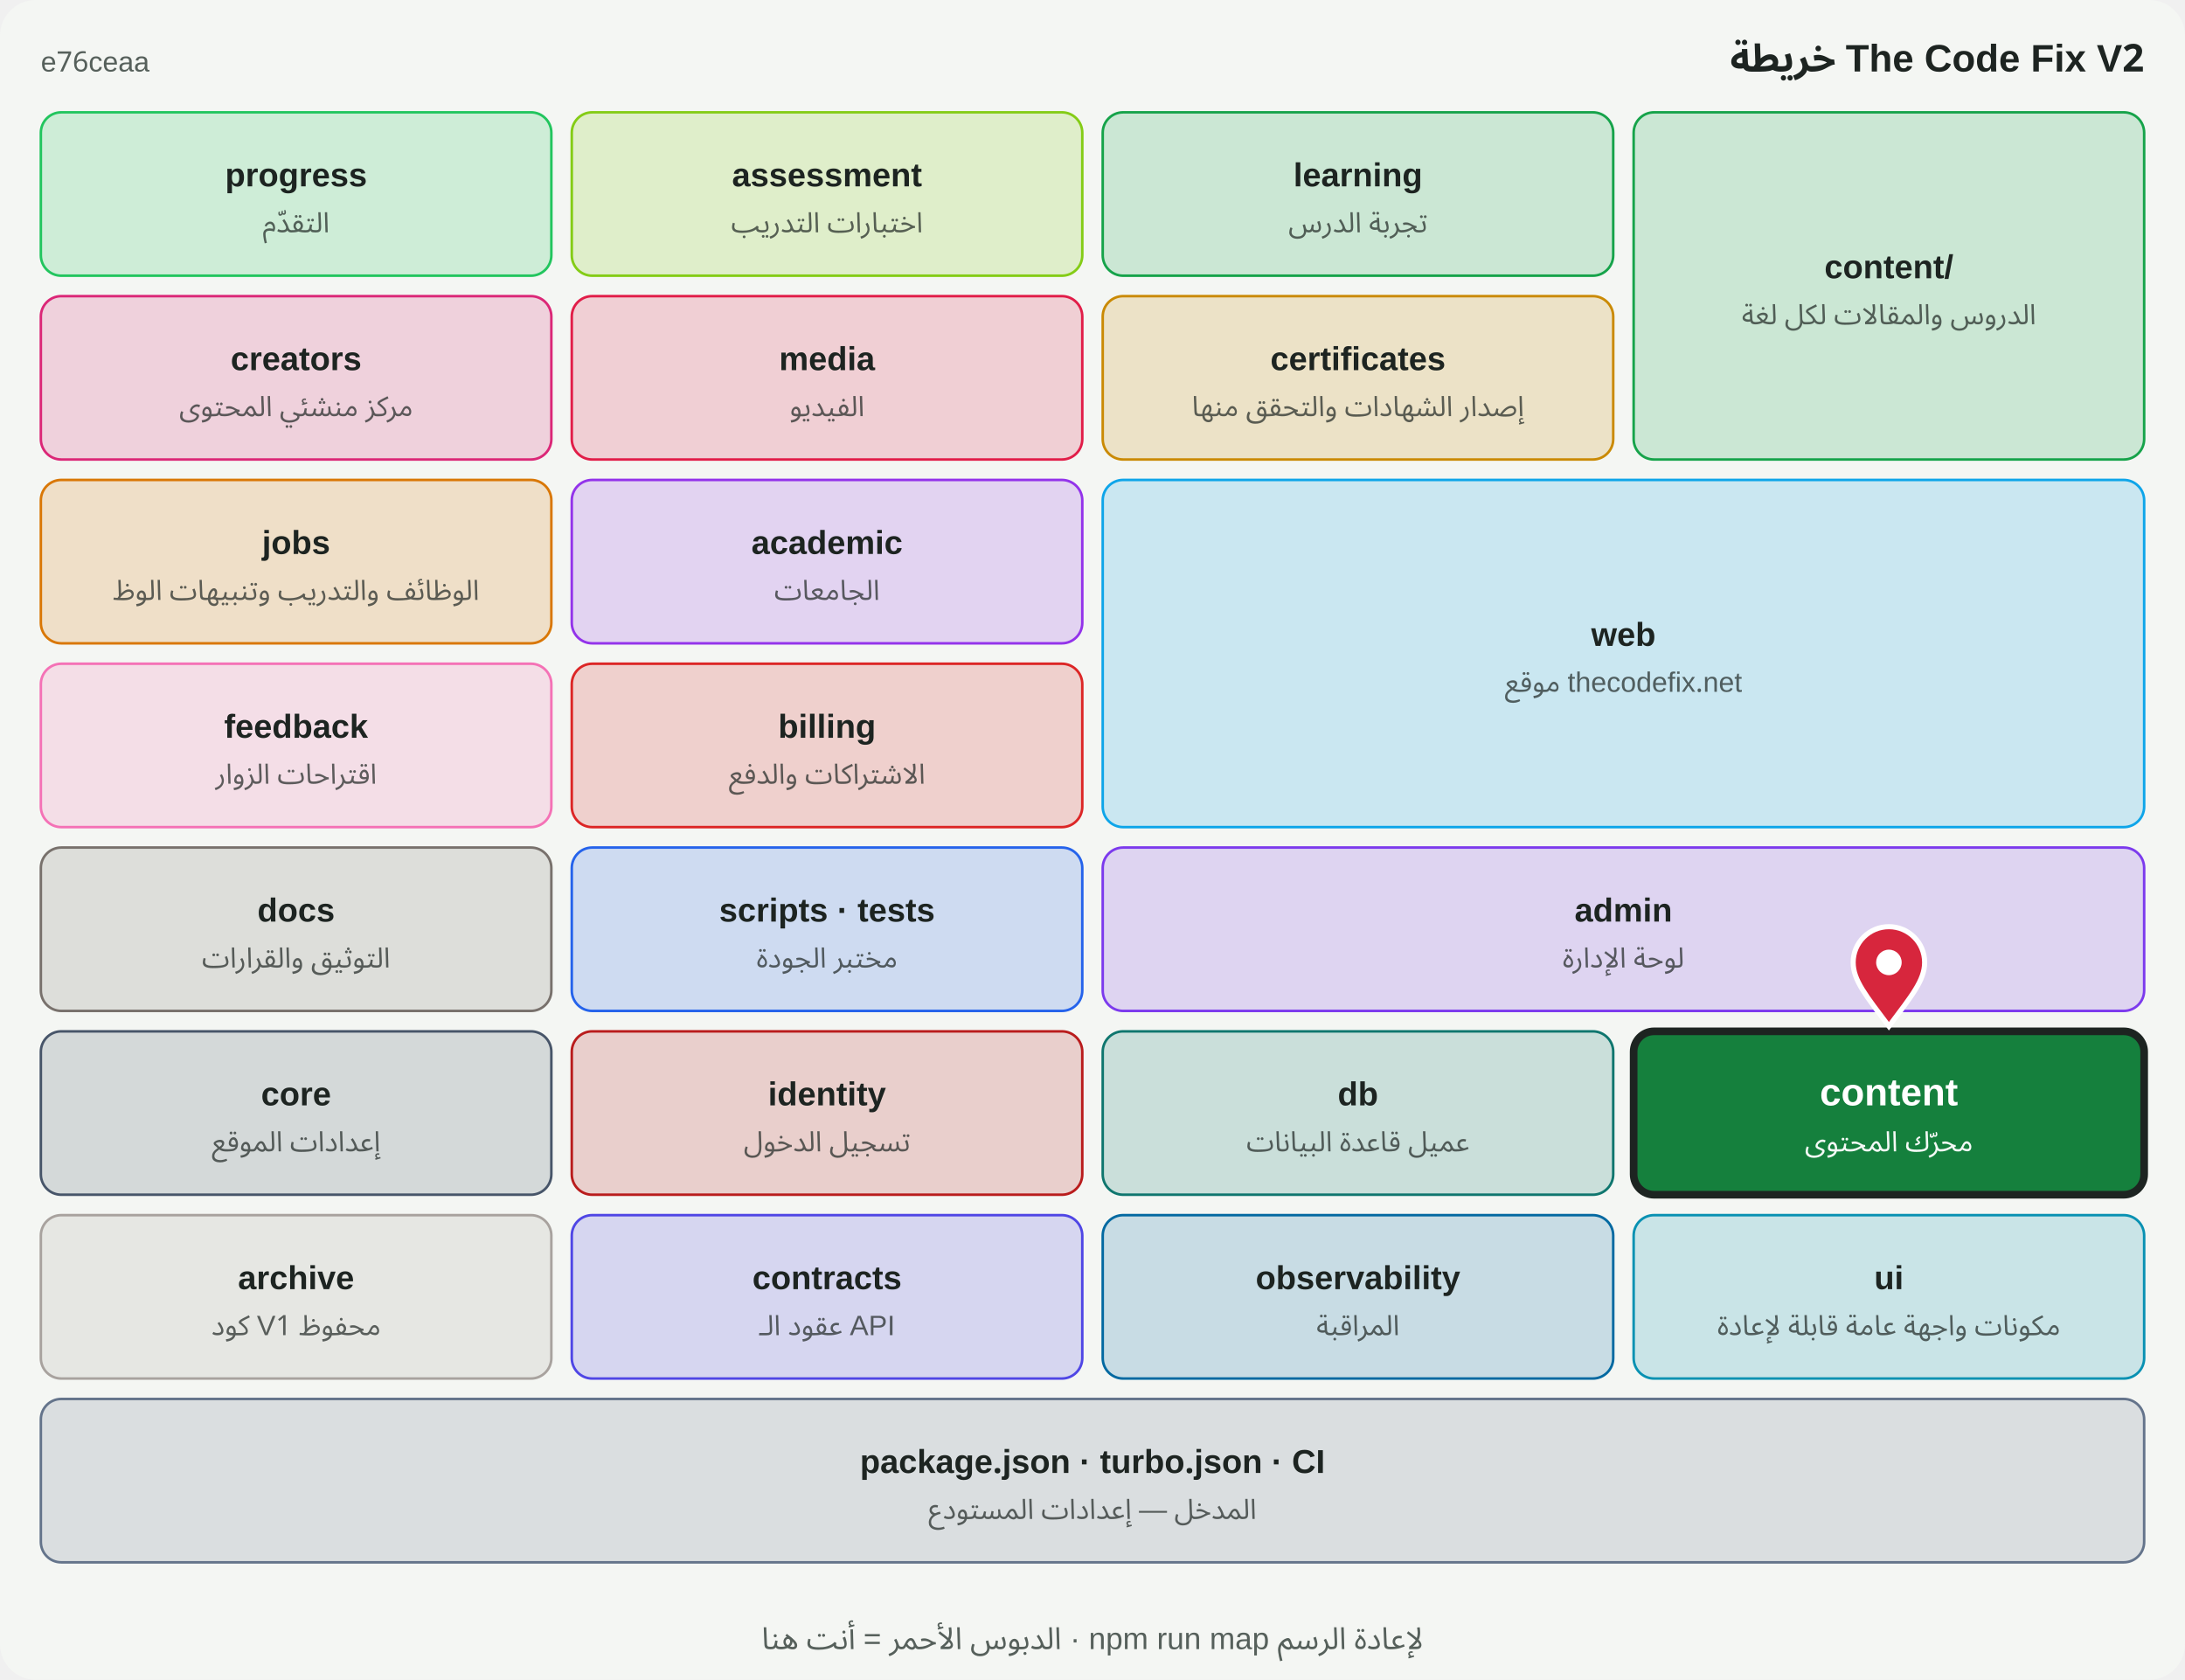
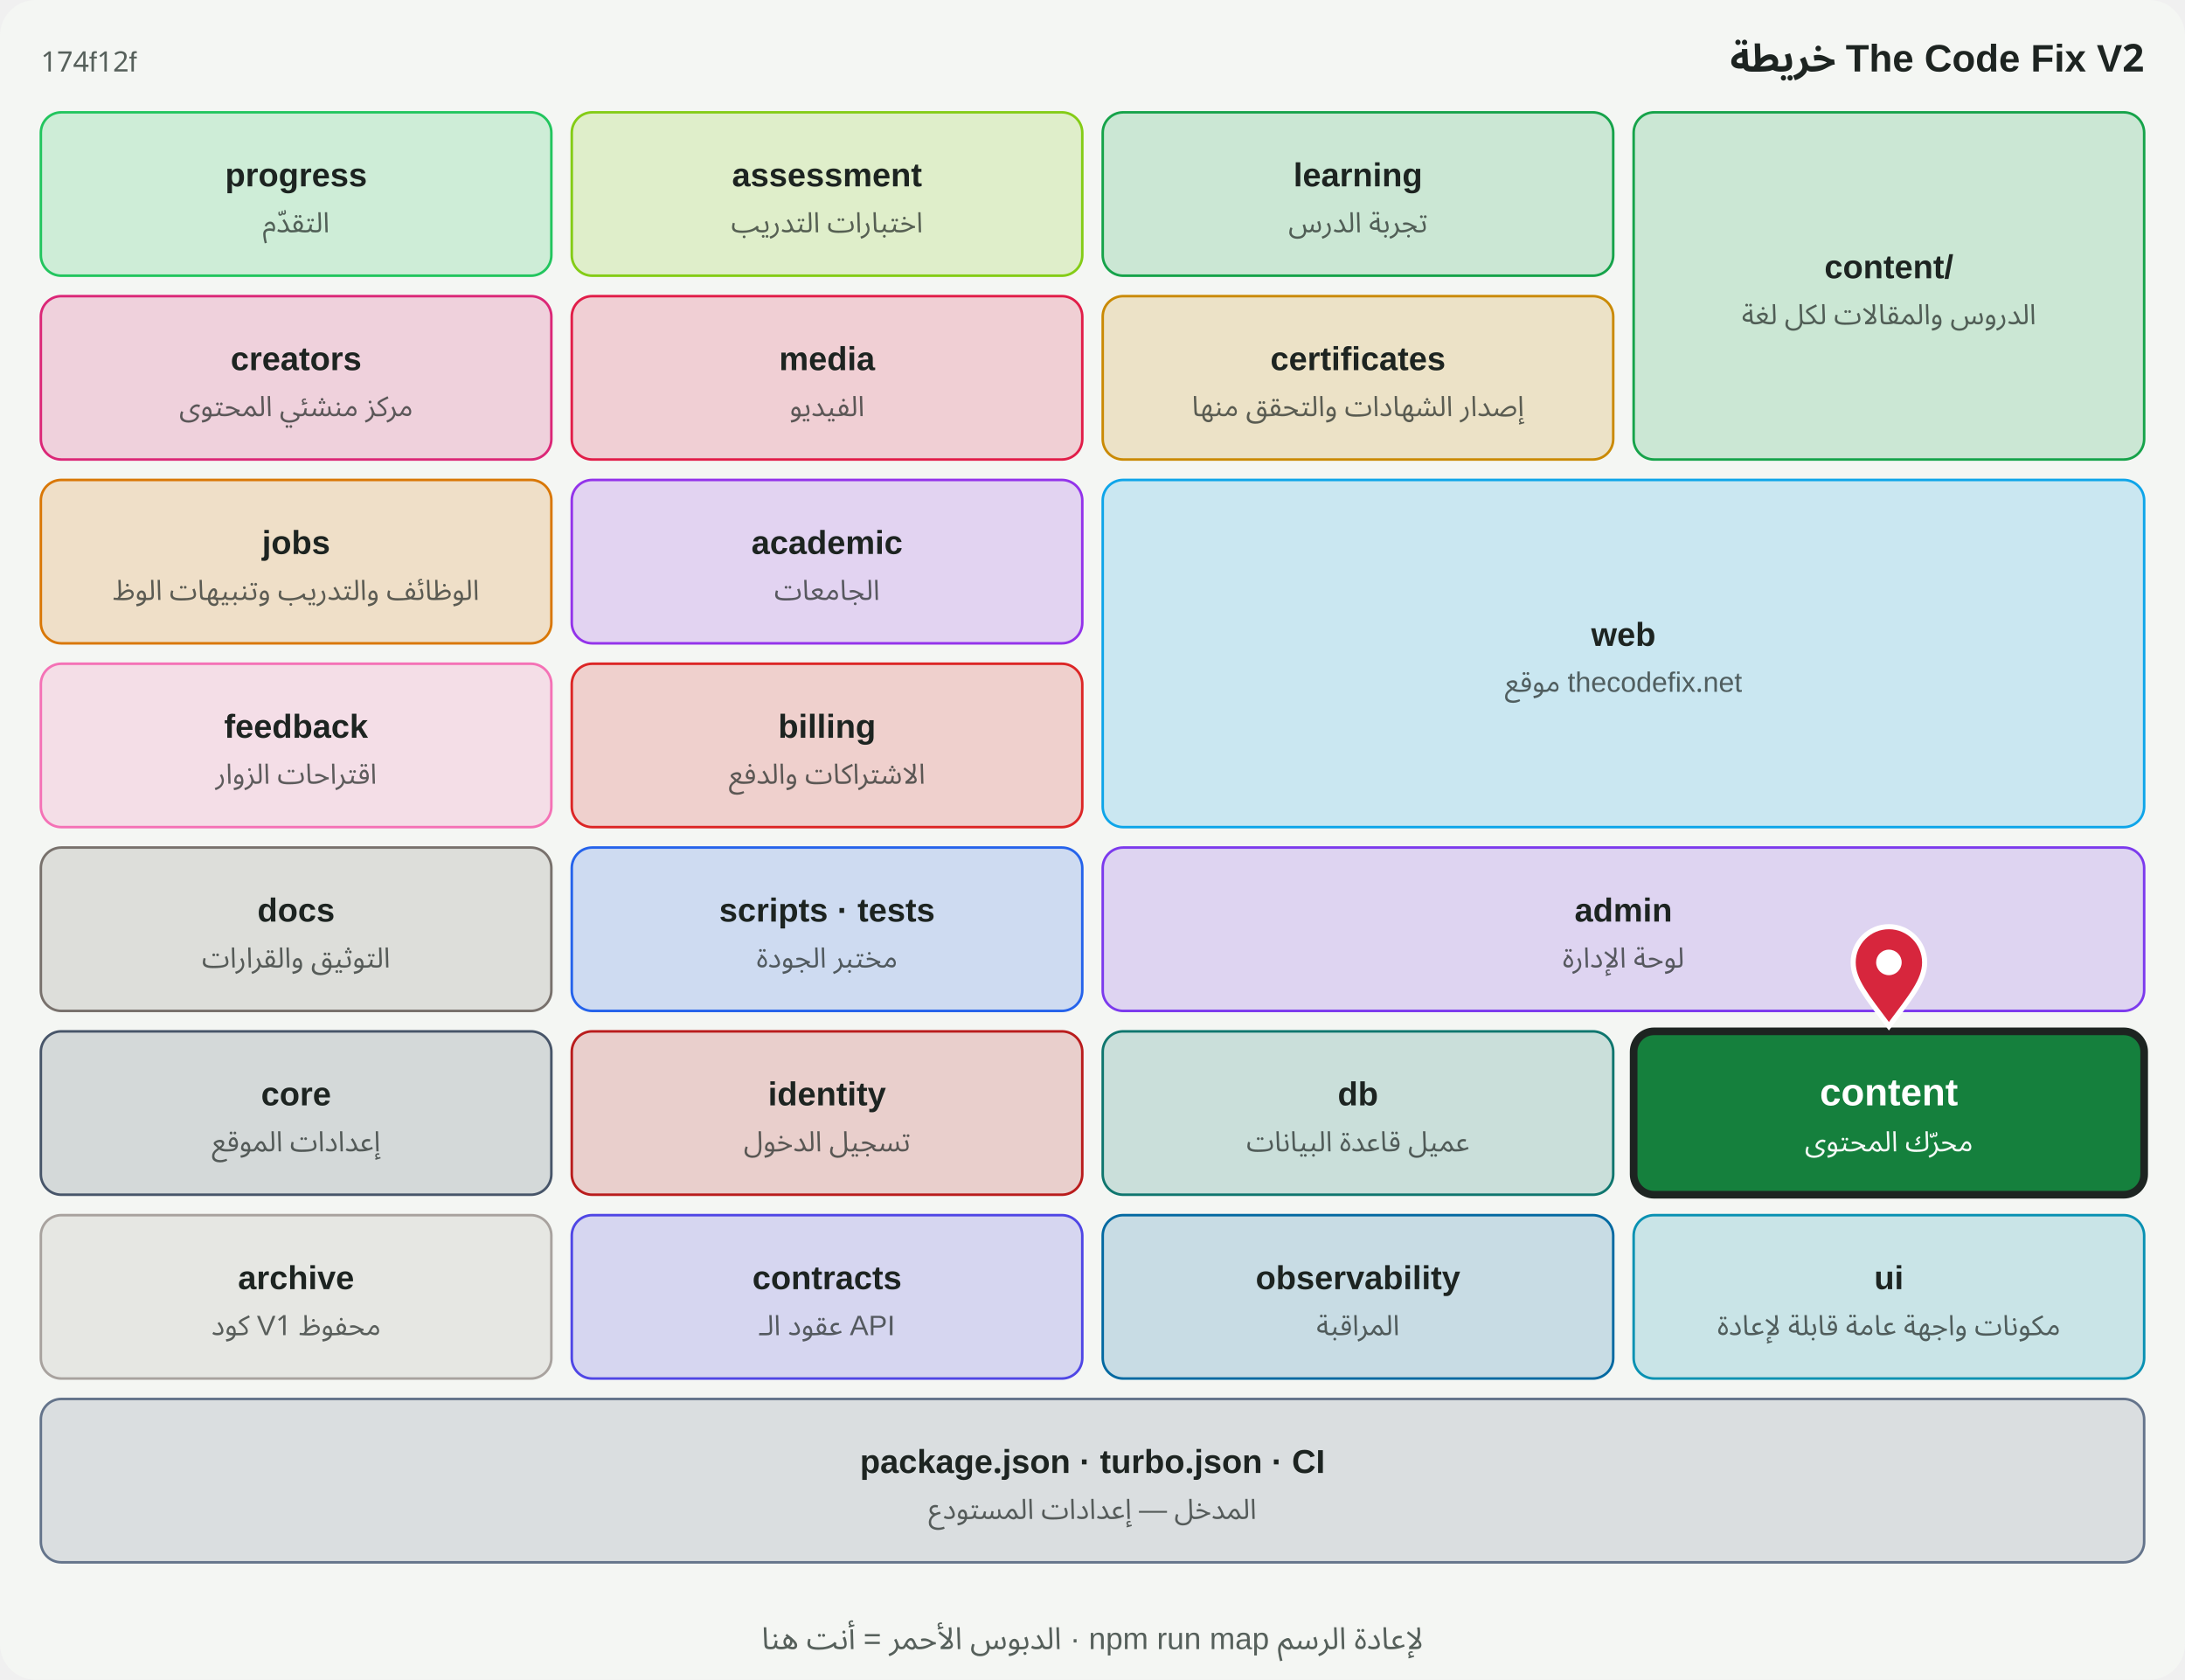
<svg xmlns="http://www.w3.org/2000/svg" viewBox="0 0 856 658" width="856" height="658" font-family="'Segoe UI', Tahoma, 'Noto Sans Arabic', Arial, sans-serif" role="img" aria-label="خريطة مشروع The Code Fix — محرّك المحتوى (@tcf/content)">
  <rect width="856" height="658" rx="14" fill="#f4f6f3" />
  <text x="840" y="28" text-anchor="end" font-size="15" font-weight="700" fill="#1d2421">خريطة The Code Fix V2</text>
-   <text x="16" y="28" font-size="11" fill="#56605b">e76ceaa</text>
+   <text x="16" y="28" font-size="11" fill="#56605b">174f12f</text>
  <g>
    <rect x="640" y="44" width="200" height="136" rx="8" fill="#16a34a" fill-opacity="0.18" stroke="#16a34a" stroke-width="1" />
    <text x="740" y="109" text-anchor="middle" font-size="13" font-weight="600" fill="#1d2421">content/</text>
    <text x="740" y="127" text-anchor="middle" font-size="11" fill="#1d2421" fill-opacity="0.7">الدروس والمقالات لكل لغة</text>
  </g>
  <g>
    <rect x="432" y="44" width="200" height="64" rx="8" fill="#16a34a" fill-opacity="0.18" stroke="#16a34a" stroke-width="1" />
    <text x="532" y="73" text-anchor="middle" font-size="13" font-weight="600" fill="#1d2421">learning</text>
    <text x="532" y="91" text-anchor="middle" font-size="11" fill="#1d2421" fill-opacity="0.7">تجربة الدرس</text>
  </g>
  <g>
    <rect x="224" y="44" width="200" height="64" rx="8" fill="#84cc16" fill-opacity="0.18" stroke="#84cc16" stroke-width="1" />
    <text x="324" y="73" text-anchor="middle" font-size="13" font-weight="600" fill="#1d2421">assessment</text>
    <text x="324" y="91" text-anchor="middle" font-size="11" fill="#1d2421" fill-opacity="0.7">اختبارات التدريب</text>
  </g>
  <g>
    <rect x="16" y="44" width="200" height="64" rx="8" fill="#22c55e" fill-opacity="0.18" stroke="#22c55e" stroke-width="1" />
    <text x="116" y="73" text-anchor="middle" font-size="13" font-weight="600" fill="#1d2421">progress</text>
    <text x="116" y="91" text-anchor="middle" font-size="11" fill="#1d2421" fill-opacity="0.7">التقدّم</text>
  </g>
  <g>
    <rect x="432" y="116" width="200" height="64" rx="8" fill="#ca8a04" fill-opacity="0.18" stroke="#ca8a04" stroke-width="1" />
    <text x="532" y="145" text-anchor="middle" font-size="13" font-weight="600" fill="#1d2421">certificates</text>
    <text x="532" y="163" text-anchor="middle" font-size="11" fill="#1d2421" fill-opacity="0.7">إصدار الشهادات والتحقق منها</text>
  </g>
  <g>
    <rect x="224" y="116" width="200" height="64" rx="8" fill="#e11d48" fill-opacity="0.18" stroke="#e11d48" stroke-width="1" />
    <text x="324" y="145" text-anchor="middle" font-size="13" font-weight="600" fill="#1d2421">media</text>
    <text x="324" y="163" text-anchor="middle" font-size="11" fill="#1d2421" fill-opacity="0.7">الفيديو</text>
  </g>
  <g>
    <rect x="16" y="116" width="200" height="64" rx="8" fill="#db2777" fill-opacity="0.18" stroke="#db2777" stroke-width="1" />
    <text x="116" y="145" text-anchor="middle" font-size="13" font-weight="600" fill="#1d2421">creators</text>
    <text x="116" y="163" text-anchor="middle" font-size="11" fill="#1d2421" fill-opacity="0.7">مركز منشئي المحتوى</text>
  </g>
  <g>
    <rect x="432" y="188" width="408" height="136" rx="8" fill="#0ea5e9" fill-opacity="0.18" stroke="#0ea5e9" stroke-width="1" />
    <text x="636" y="253" text-anchor="middle" font-size="13" font-weight="600" fill="#1d2421">web</text>
    <text x="636" y="271" text-anchor="middle" font-size="11" fill="#1d2421" fill-opacity="0.7">موقع thecodefix.net</text>
  </g>
  <g>
    <rect x="224" y="188" width="200" height="64" rx="8" fill="#9333ea" fill-opacity="0.18" stroke="#9333ea" stroke-width="1" />
    <text x="324" y="217" text-anchor="middle" font-size="13" font-weight="600" fill="#1d2421">academic</text>
    <text x="324" y="235" text-anchor="middle" font-size="11" fill="#1d2421" fill-opacity="0.7">الجامعات</text>
  </g>
  <g>
    <rect x="16" y="188" width="200" height="64" rx="8" fill="#d97706" fill-opacity="0.18" stroke="#d97706" stroke-width="1" />
    <text x="116" y="217" text-anchor="middle" font-size="13" font-weight="600" fill="#1d2421">jobs</text>
    <text x="116" y="235" text-anchor="middle" font-size="11" fill="#1d2421" fill-opacity="0.7">الوظائف والتدريب وتنبيهات الوظ</text>
  </g>
  <g>
    <rect x="224" y="260" width="200" height="64" rx="8" fill="#dc2626" fill-opacity="0.18" stroke="#dc2626" stroke-width="1" />
    <text x="324" y="289" text-anchor="middle" font-size="13" font-weight="600" fill="#1d2421">billing</text>
    <text x="324" y="307" text-anchor="middle" font-size="11" fill="#1d2421" fill-opacity="0.7">الاشتراكات والدفع</text>
  </g>
  <g>
    <rect x="16" y="260" width="200" height="64" rx="8" fill="#f472b6" fill-opacity="0.18" stroke="#f472b6" stroke-width="1" />
    <text x="116" y="289" text-anchor="middle" font-size="13" font-weight="600" fill="#1d2421">feedback</text>
    <text x="116" y="307" text-anchor="middle" font-size="11" fill="#1d2421" fill-opacity="0.7">اقتراحات الزوار</text>
  </g>
  <g>
    <rect x="432" y="332" width="408" height="64" rx="8" fill="#7c3aed" fill-opacity="0.18" stroke="#7c3aed" stroke-width="1" />
    <text x="636" y="361" text-anchor="middle" font-size="13" font-weight="600" fill="#1d2421">admin</text>
    <text x="636" y="379" text-anchor="middle" font-size="11" fill="#1d2421" fill-opacity="0.7">لوحة الإدارة</text>
  </g>
  <g>
    <rect x="224" y="332" width="200" height="64" rx="8" fill="#2563eb" fill-opacity="0.18" stroke="#2563eb" stroke-width="1" />
    <text x="324" y="361" text-anchor="middle" font-size="13" font-weight="600" fill="#1d2421">scripts · tests</text>
    <text x="324" y="379" text-anchor="middle" font-size="11" fill="#1d2421" fill-opacity="0.7">مختبر الجودة</text>
  </g>
  <g>
    <rect x="16" y="332" width="200" height="64" rx="8" fill="#78716c" fill-opacity="0.18" stroke="#78716c" stroke-width="1" />
    <text x="116" y="361" text-anchor="middle" font-size="13" font-weight="600" fill="#1d2421">docs</text>
    <text x="116" y="379" text-anchor="middle" font-size="11" fill="#1d2421" fill-opacity="0.7">التوثيق والقرارات</text>
  </g>
  <g>
    <rect x="640" y="404" width="200" height="64" rx="8" fill="#15803d" fill-opacity="1" stroke="#1d2421" stroke-width="3" />
    <text x="740" y="433" text-anchor="middle" font-size="15" font-weight="700" fill="#ffffff">content</text>
    <text x="740" y="451" text-anchor="middle" font-size="11" fill="#ffffff" fill-opacity="0.95">محرّك المحتوى</text>
  </g>
  <path d="M740 402 c-9 -12 -14 -18 -14 -25 a14 14 0 0 1 28 0 c0 7 -5 13 -14 25z" fill="#d7263d" stroke="#fff" stroke-width="2" />
  <circle cx="740" cy="377" r="5" fill="#fff" />
  <g>
    <rect x="432" y="404" width="200" height="64" rx="8" fill="#0f766e" fill-opacity="0.18" stroke="#0f766e" stroke-width="1" />
    <text x="532" y="433" text-anchor="middle" font-size="13" font-weight="600" fill="#1d2421">db</text>
    <text x="532" y="451" text-anchor="middle" font-size="11" fill="#1d2421" fill-opacity="0.7">عميل قاعدة البيانات</text>
  </g>
  <g>
    <rect x="224" y="404" width="200" height="64" rx="8" fill="#b91c1c" fill-opacity="0.18" stroke="#b91c1c" stroke-width="1" />
    <text x="324" y="433" text-anchor="middle" font-size="13" font-weight="600" fill="#1d2421">identity</text>
    <text x="324" y="451" text-anchor="middle" font-size="11" fill="#1d2421" fill-opacity="0.7">تسجيل الدخول</text>
  </g>
  <g>
    <rect x="16" y="404" width="200" height="64" rx="8" fill="#475569" fill-opacity="0.18" stroke="#475569" stroke-width="1" />
    <text x="116" y="433" text-anchor="middle" font-size="13" font-weight="600" fill="#1d2421">core</text>
    <text x="116" y="451" text-anchor="middle" font-size="11" fill="#1d2421" fill-opacity="0.7">إعدادات الموقع</text>
  </g>
  <g>
    <rect x="640" y="476" width="200" height="64" rx="8" fill="#0891b2" fill-opacity="0.18" stroke="#0891b2" stroke-width="1" />
    <text x="740" y="505" text-anchor="middle" font-size="13" font-weight="600" fill="#1d2421">ui</text>
    <text x="740" y="523" text-anchor="middle" font-size="11" fill="#1d2421" fill-opacity="0.7">مكونات واجهة عامة قابلة لإعادة</text>
  </g>
  <g>
    <rect x="432" y="476" width="200" height="64" rx="8" fill="#0369a1" fill-opacity="0.18" stroke="#0369a1" stroke-width="1" />
    <text x="532" y="505" text-anchor="middle" font-size="13" font-weight="600" fill="#1d2421">observability</text>
    <text x="532" y="523" text-anchor="middle" font-size="11" fill="#1d2421" fill-opacity="0.7">المراقبة</text>
  </g>
  <g>
    <rect x="224" y="476" width="200" height="64" rx="8" fill="#4f46e5" fill-opacity="0.18" stroke="#4f46e5" stroke-width="1" />
    <text x="324" y="505" text-anchor="middle" font-size="13" font-weight="600" fill="#1d2421">contracts</text>
    <text x="324" y="523" text-anchor="middle" font-size="11" fill="#1d2421" fill-opacity="0.7">عقود الـ API</text>
  </g>
  <g>
    <rect x="16" y="476" width="200" height="64" rx="8" fill="#a8a29e" fill-opacity="0.18" stroke="#a8a29e" stroke-width="1" />
    <text x="116" y="505" text-anchor="middle" font-size="13" font-weight="600" fill="#1d2421">archive</text>
    <text x="116" y="523" text-anchor="middle" font-size="11" fill="#1d2421" fill-opacity="0.7">كود V1 محفوظ</text>
  </g>
  <g>
    <rect x="16" y="548" width="824" height="64" rx="8" fill="#64748b" fill-opacity="0.18" stroke="#64748b" stroke-width="1" />
    <text x="428" y="577" text-anchor="middle" font-size="13" font-weight="600" fill="#1d2421">package.json · turbo.json · CI</text>
    <text x="428" y="595" text-anchor="middle" font-size="11" fill="#1d2421" fill-opacity="0.7">المدخل — إعدادات المستودع</text>
  </g>
  <text x="428" y="646" text-anchor="middle" font-size="12" fill="#56605b">الدبوس الأحمر = أنت هنا · npm run map لإعادة الرسم</text>
</svg>
